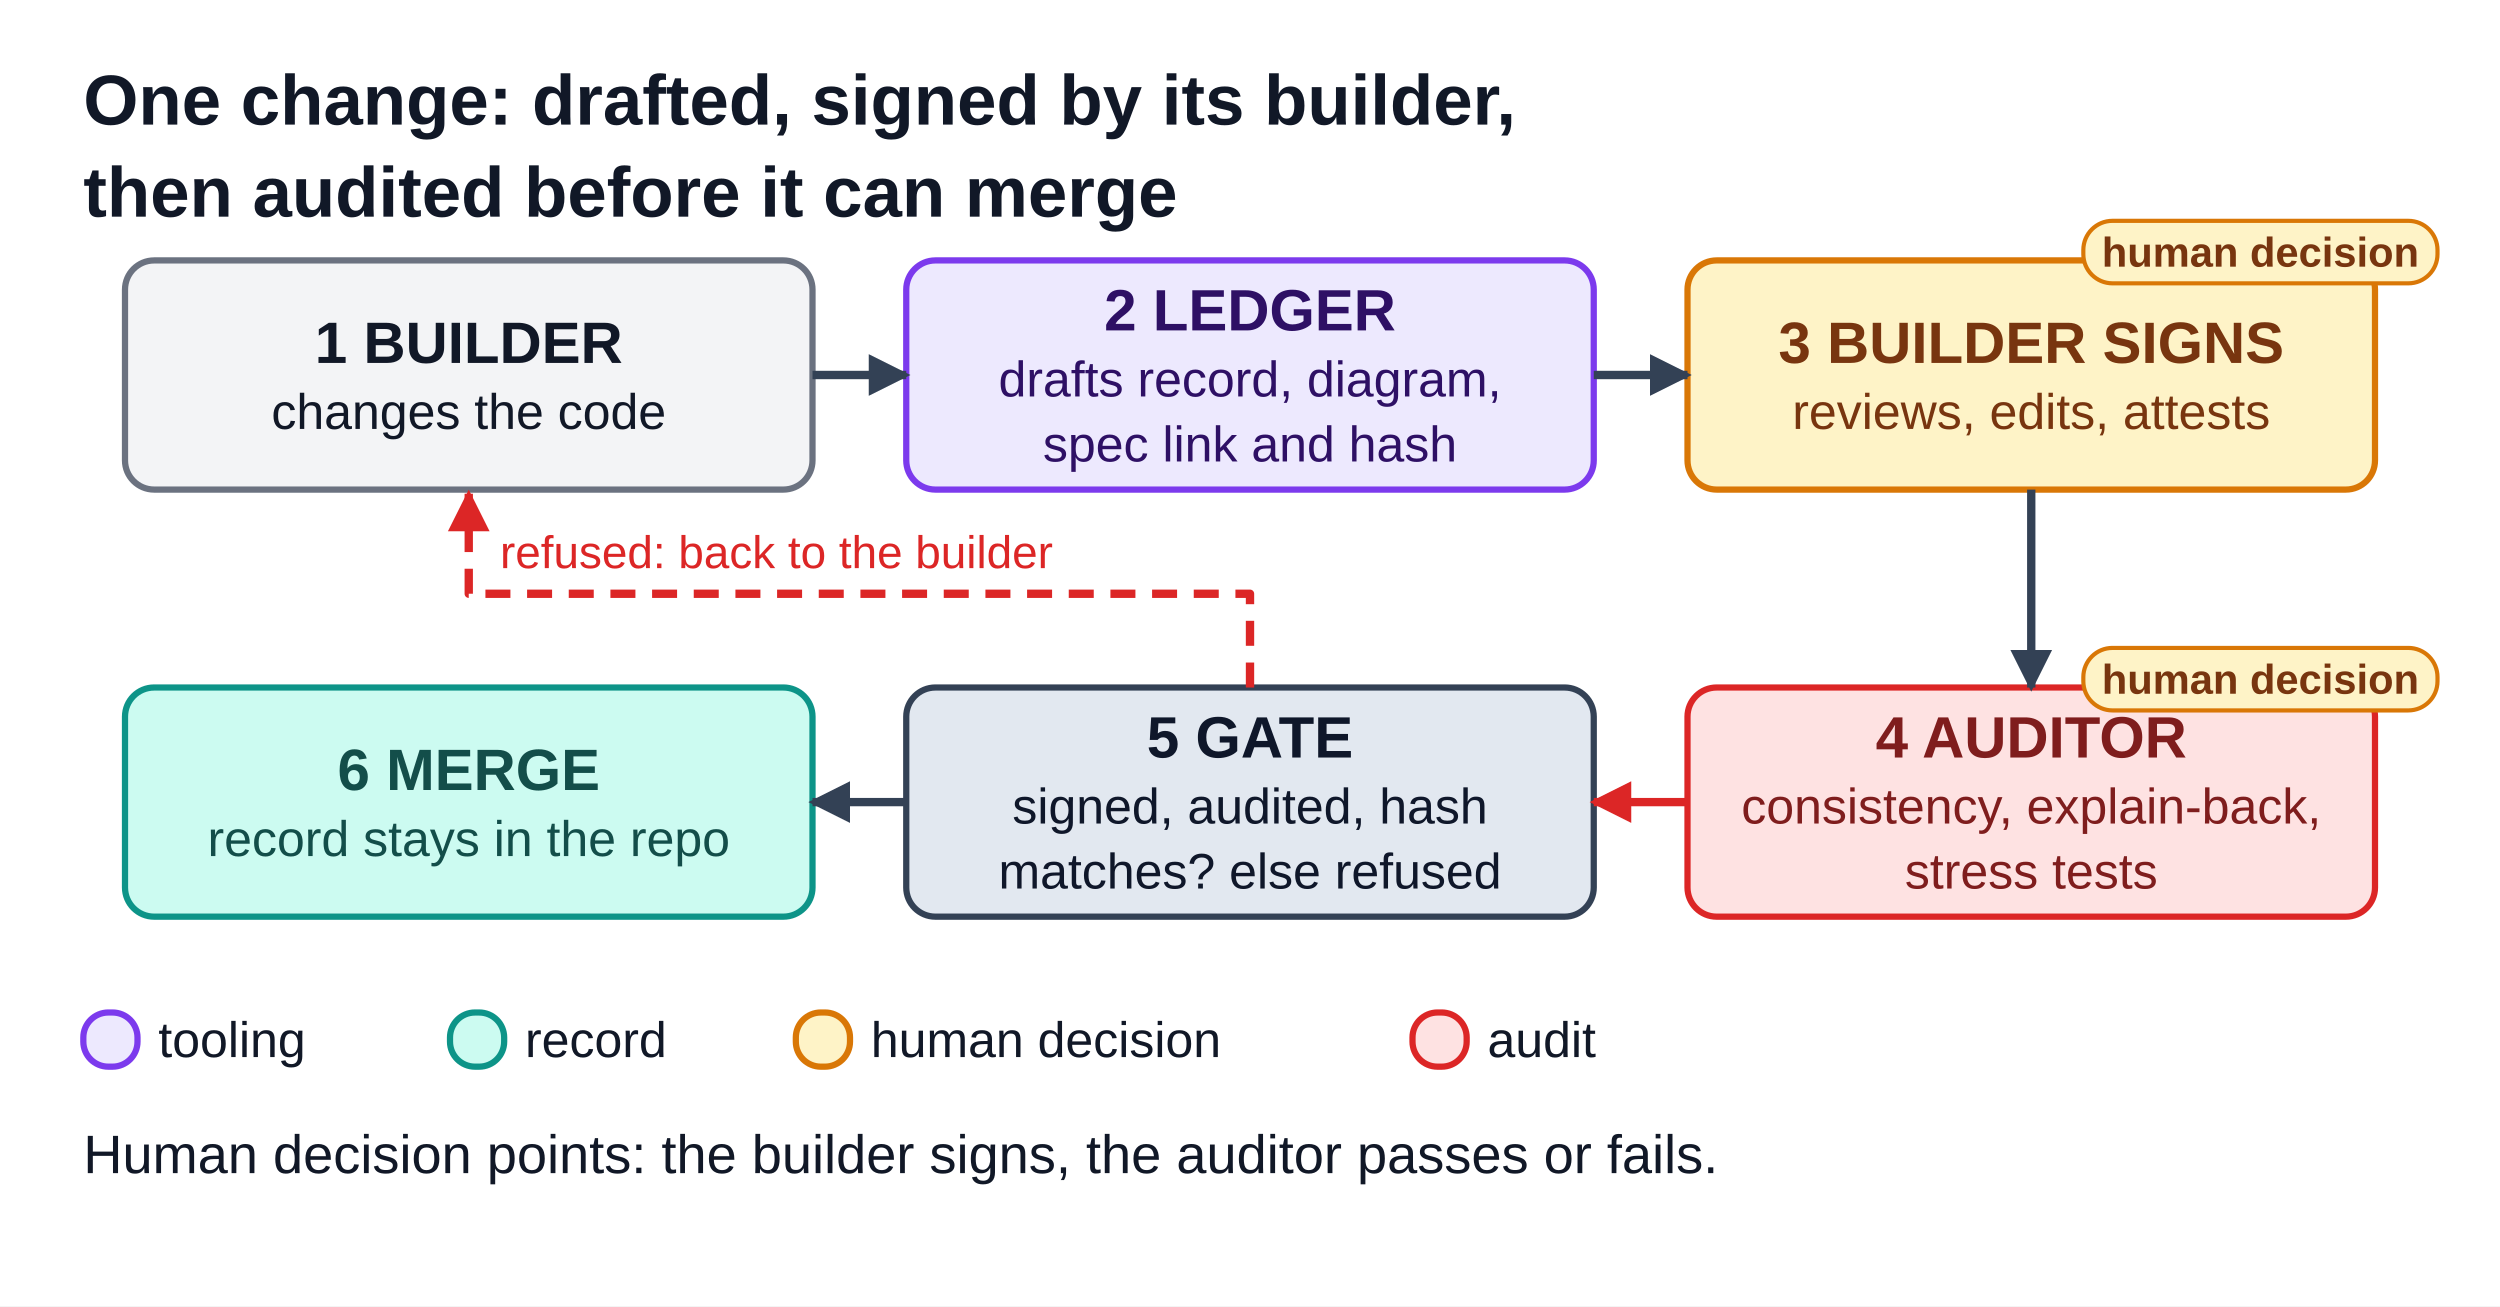
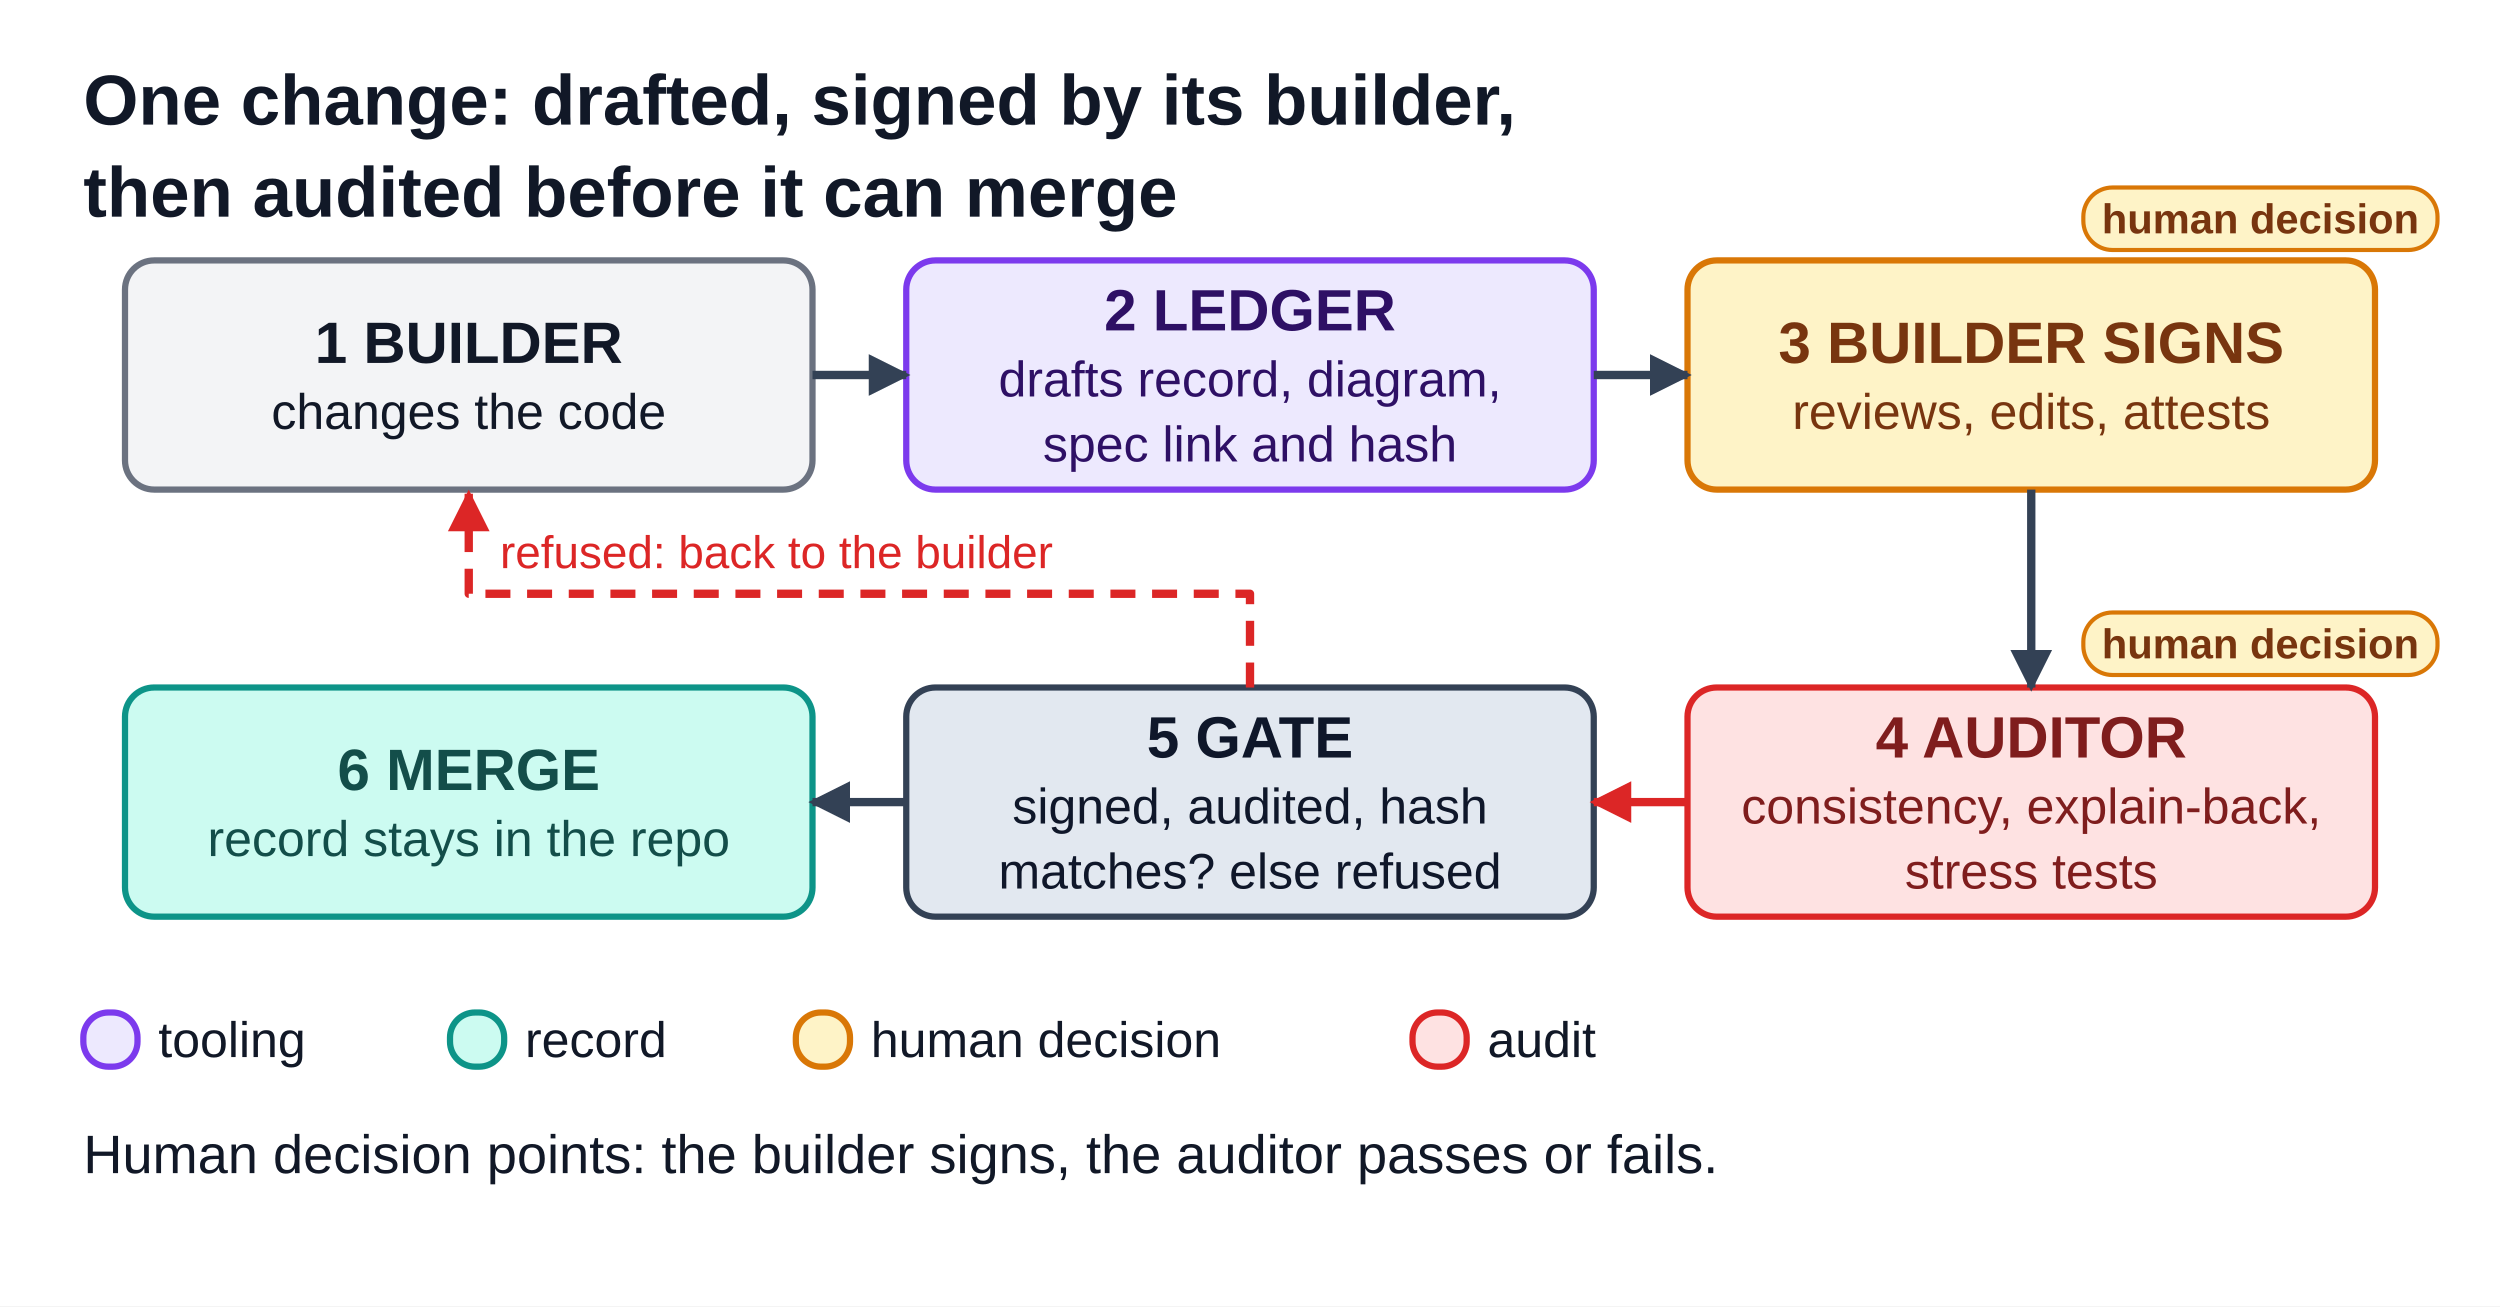
<svg xmlns="http://www.w3.org/2000/svg" width="1200" height="627" viewBox="0 0 1200 627" font-family="Segoe UI, Arial, Helvetica, sans-serif">
  <rect width="1200" height="627" fill="#FFFFFF" />
  <defs>
    <marker id="m334155" viewBox="0 0 10 10" refX="9" refY="5" markerWidth="5" markerHeight="5" orient="auto-start-reverse">
      <path d="M0,0 L10,5 L0,10 z" fill="#334155" />
    </marker>
    <marker id="mDC2626" viewBox="0 0 10 10" refX="9" refY="5" markerWidth="5" markerHeight="5" orient="auto-start-reverse">
      <path d="M0,0 L10,5 L0,10 z" fill="#DC2626" />
    </marker>
  </defs>
  <text x="40" y="59.8" text-anchor="start" font-size="34" font-weight="700" fill="#111827">One change: drafted, signed by its builder,</text>
  <text x="40" y="104.0" text-anchor="start" font-size="34" font-weight="700" fill="#111827">then audited before it can merge</text>
  <rect x="60" y="125" width="330" height="110" rx="14" fill="#F3F4F6" stroke="#6B7280" stroke-width="3" />
  <text x="225.0" y="174.2" text-anchor="middle" font-size="28" font-weight="700" fill="#111827">1  BUILDER</text>
  <text x="225.0" y="205.9" text-anchor="middle" font-size="24" font-weight="400" fill="#111827">changes the code</text>
  <rect x="435" y="125" width="330" height="110" rx="14" fill="#EDE9FE" stroke="#7C3AED" stroke-width="3" />
  <text x="600.0" y="158.6" text-anchor="middle" font-size="28" font-weight="700" fill="#2E1065">2  LEDGER</text>
  <text x="600.0" y="190.3" text-anchor="middle" font-size="24" font-weight="400" fill="#2E1065">drafts record, diagram,</text>
  <text x="600.0" y="221.5" text-anchor="middle" font-size="24" font-weight="400" fill="#2E1065">spec link and hash</text>
  <rect x="810" y="125" width="330" height="110" rx="14" fill="#FEF3C7" stroke="#D97706" stroke-width="3" />
  <text x="975.0" y="174.2" text-anchor="middle" font-size="28" font-weight="700" fill="#78350F">3  BUILDER SIGNS</text>
  <text x="975.0" y="205.9" text-anchor="middle" font-size="24" font-weight="400" fill="#78350F">reviews, edits, attests</text>
  <rect x="810" y="330" width="330" height="110" rx="14" fill="#FEE2E2" stroke="#DC2626" stroke-width="3" />
  <text x="975.0" y="363.6" text-anchor="middle" font-size="28" font-weight="700" fill="#7F1D1D">4  AUDITOR</text>
  <text x="975.0" y="395.3" text-anchor="middle" font-size="24" font-weight="400" fill="#7F1D1D">consistency, explain-back,</text>
  <text x="975.0" y="426.5" text-anchor="middle" font-size="24" font-weight="400" fill="#7F1D1D">stress tests</text>
  <rect x="435" y="330" width="330" height="110" rx="14" fill="#E2E8F0" stroke="#334155" stroke-width="3" />
  <text x="600.0" y="363.6" text-anchor="middle" font-size="28" font-weight="700" fill="#0F172A">5  GATE</text>
  <text x="600.0" y="395.3" text-anchor="middle" font-size="24" font-weight="400" fill="#0F172A">signed, audited, hash</text>
  <text x="600.0" y="426.5" text-anchor="middle" font-size="24" font-weight="400" fill="#0F172A">matches? else refused</text>
  <rect x="60" y="330" width="330" height="110" rx="14" fill="#CCFBF1" stroke="#0D9488" stroke-width="3" />
  <text x="225.0" y="379.2" text-anchor="middle" font-size="28" font-weight="700" fill="#134E4A">6  MERGE</text>
  <text x="225.0" y="410.9" text-anchor="middle" font-size="24" font-weight="400" fill="#134E4A">record stays in the repo</text>
  <polyline points="390,180 435,180" fill="none" stroke="#334155" stroke-width="4" stroke-linejoin="round" marker-end="url(#m334155)" />
  <polyline points="765,180 810,180" fill="none" stroke="#334155" stroke-width="4" stroke-linejoin="round" marker-end="url(#m334155)" />
  <polyline points="975,235 975,330" fill="none" stroke="#334155" stroke-width="4" stroke-linejoin="round" marker-end="url(#m334155)" />
  <polyline points="810,385 765,385" fill="none" stroke="#DC2626" stroke-width="4" stroke-linejoin="round" marker-end="url(#mDC2626)" />
  <polyline points="435,385 390,385" fill="none" stroke="#334155" stroke-width="4" stroke-linejoin="round" marker-end="url(#m334155)" />
  <polyline points="600,330 600,285 225,285 225,237" fill="none" stroke="#DC2626" stroke-width="4" stroke-linejoin="round" stroke-dasharray="12 8" marker-end="url(#mDC2626)" />
  <text x="240" y="272.7" text-anchor="start" font-size="22" font-weight="400" fill="#DC2626">refused: back to the builder</text>
-   <rect x="1000" y="106" width="170" height="30" rx="14" fill="#FEF3C7" stroke="#D97706" stroke-width="2" />
-   <text x="1085.0" y="128.0" text-anchor="middle" font-size="20" font-weight="700" fill="#78350F">human decision</text>
-   <rect x="1000" y="311" width="170" height="30" rx="14" fill="#FEF3C7" stroke="#D97706" stroke-width="2" />
-   <text x="1085.0" y="333.0" text-anchor="middle" font-size="20" font-weight="700" fill="#78350F">human decision</text>
+   <rect x="1000" y="90" width="170" height="30" rx="14" fill="#FEF3C7" stroke="#D97706" stroke-width="2" />
+   <text x="1085.0" y="112.0" text-anchor="middle" font-size="20" font-weight="700" fill="#78350F">human decision</text>
+   <rect x="1000" y="294" width="170" height="30" rx="14" fill="#FEF3C7" stroke="#D97706" stroke-width="2" />
+   <text x="1085.0" y="316.0" text-anchor="middle" font-size="20" font-weight="700" fill="#78350F">human decision</text>
  <rect x="40" y="486" width="26" height="26" rx="12" fill="#EDE9FE" stroke="#7C3AED" stroke-width="3" />
  <text x="76" y="507.4" text-anchor="start" font-size="24" font-weight="400" fill="#111827">tooling</text>
  <rect x="216" y="486" width="26" height="26" rx="12" fill="#CCFBF1" stroke="#0D9488" stroke-width="3" />
  <text x="252" y="507.4" text-anchor="start" font-size="24" font-weight="400" fill="#111827">record</text>
  <rect x="382" y="486" width="26" height="26" rx="12" fill="#FEF3C7" stroke="#D97706" stroke-width="3" />
  <text x="418" y="507.4" text-anchor="start" font-size="24" font-weight="400" fill="#111827">human decision</text>
  <rect x="678" y="486" width="26" height="26" rx="12" fill="#FEE2E2" stroke="#DC2626" stroke-width="3" />
  <text x="714" y="507.4" text-anchor="start" font-size="24" font-weight="400" fill="#111827">audit</text>
  <text x="40" y="563.1" text-anchor="start" font-size="26" font-weight="400" fill="#111827">Human decision points: the builder signs, the auditor passes or fails.</text>
</svg>
